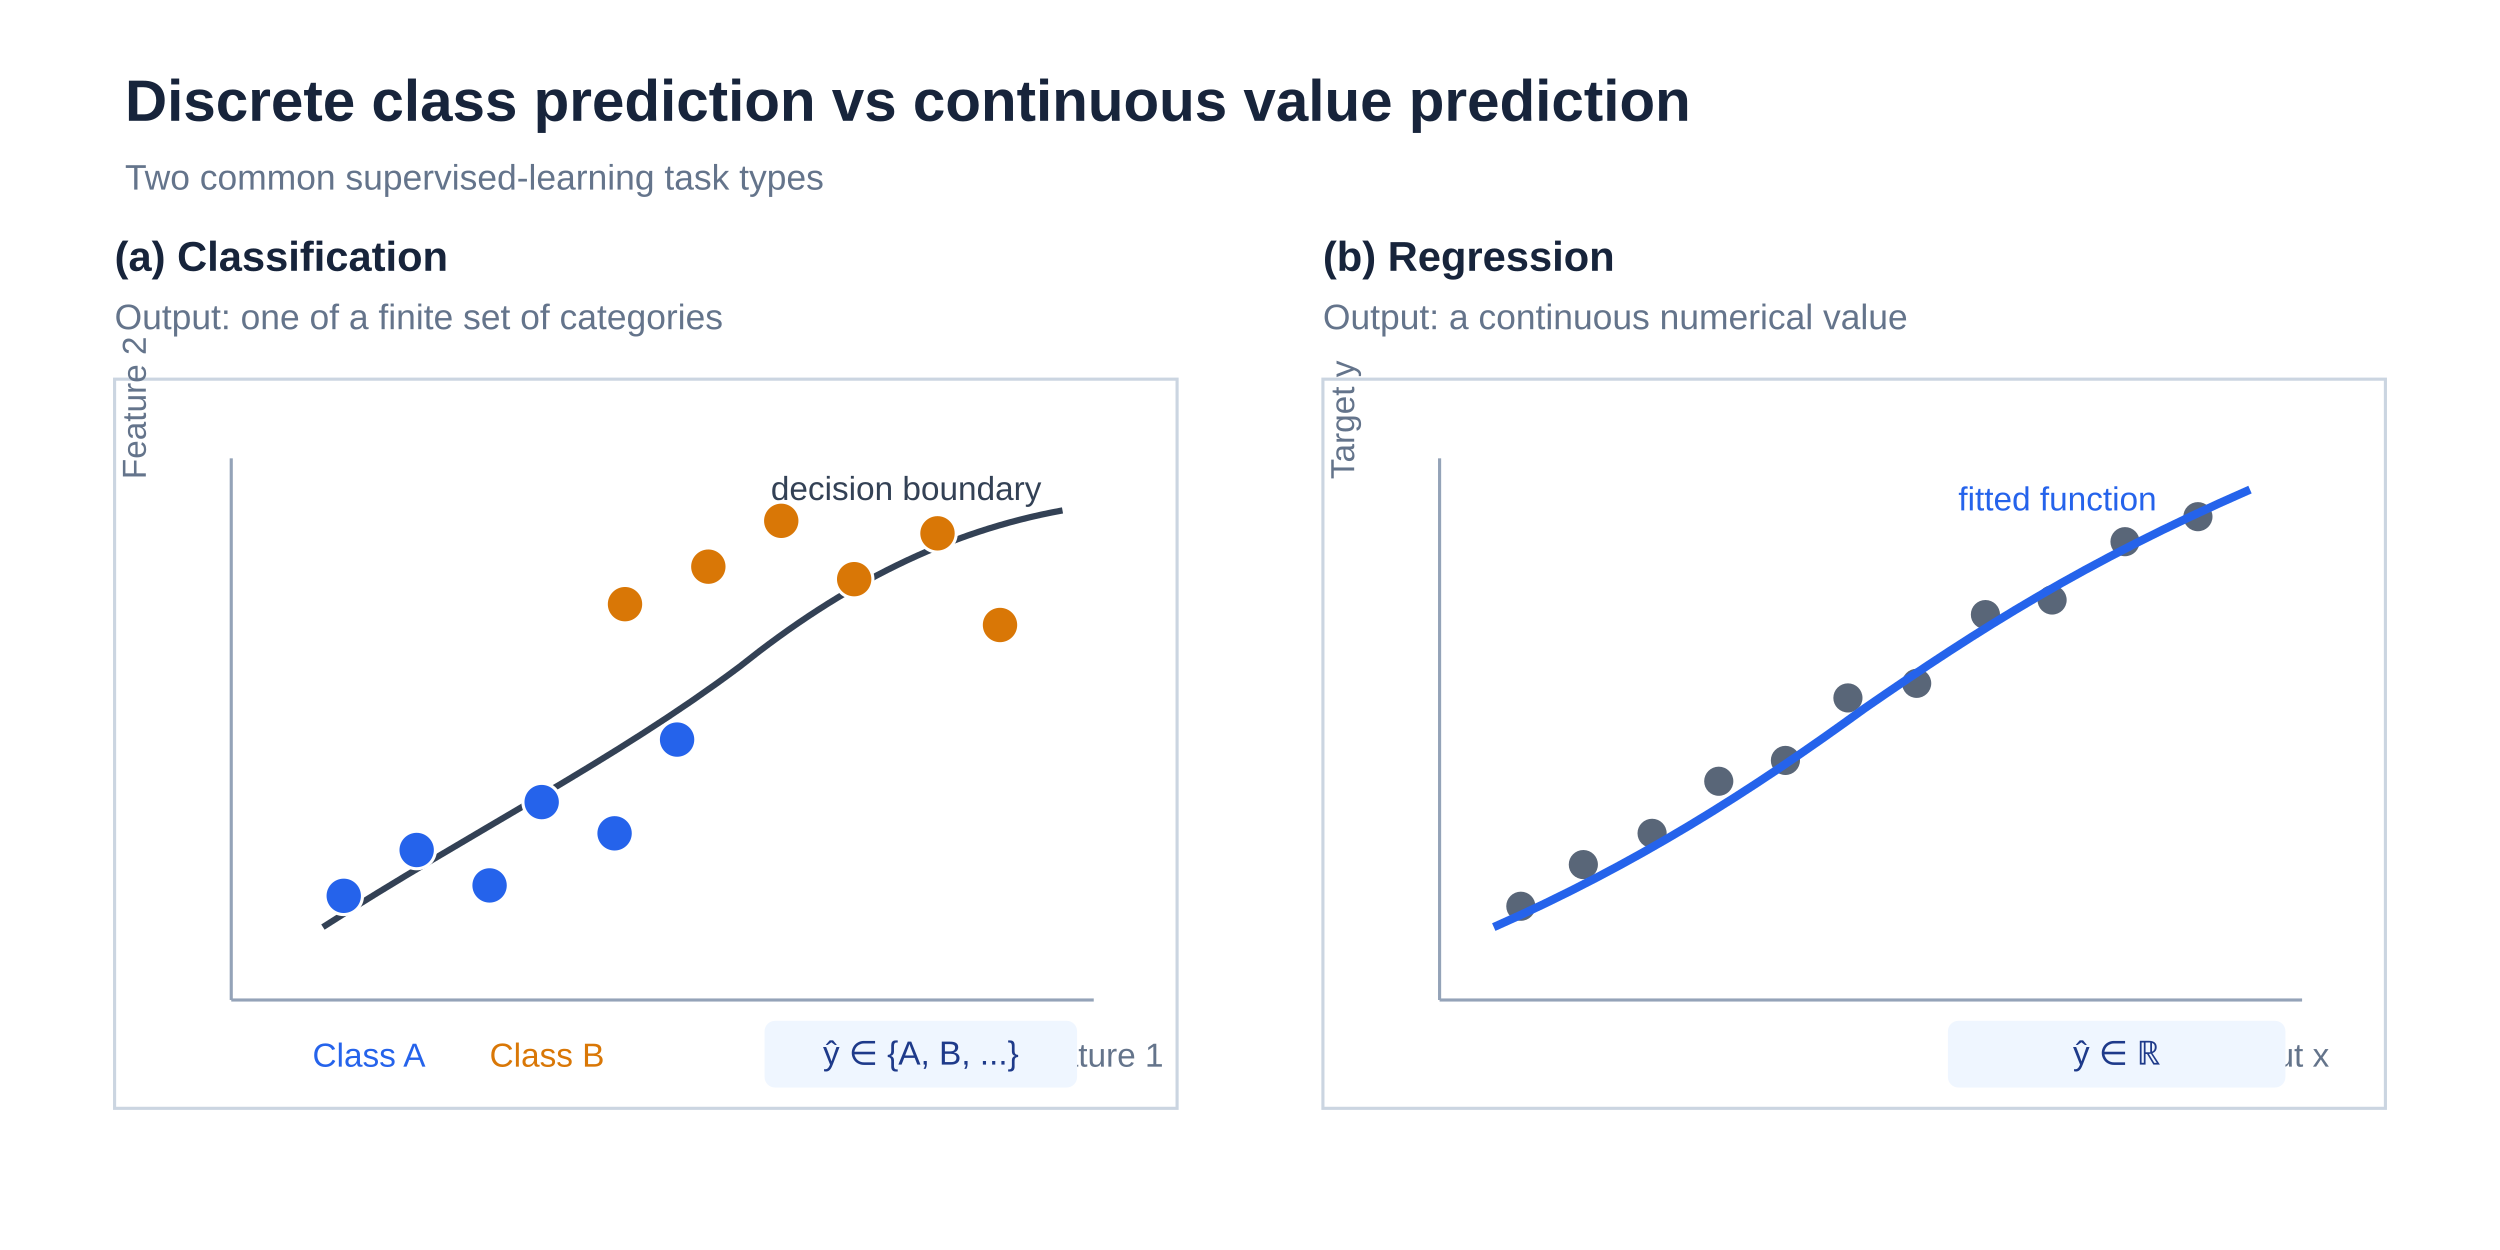
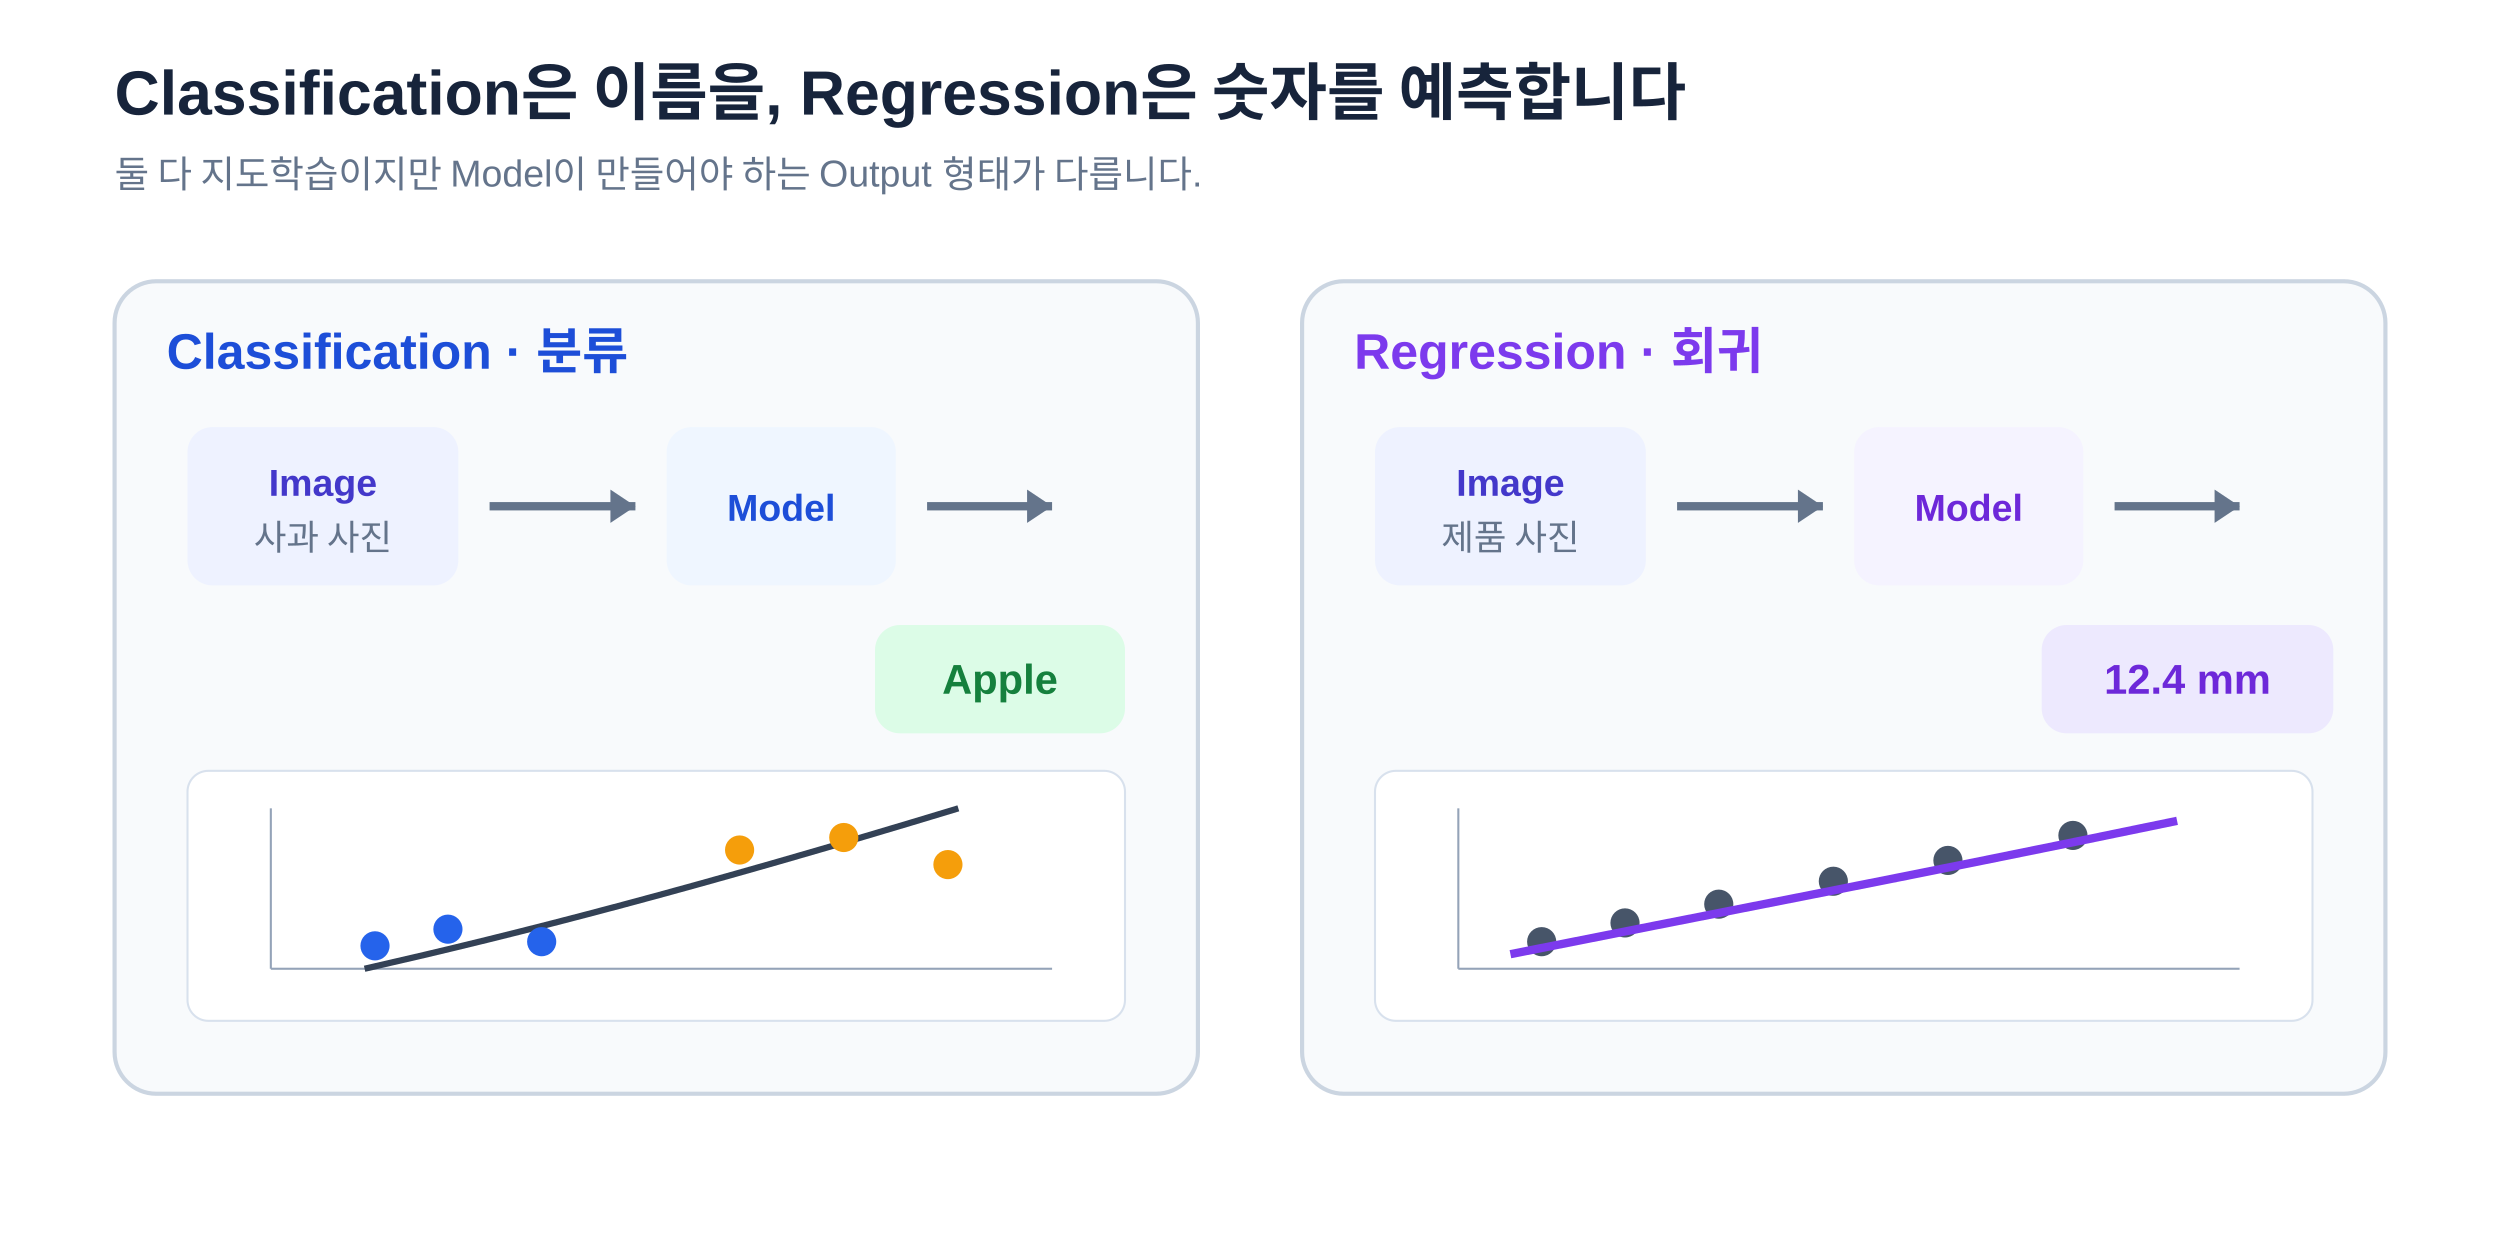
- <svg xmlns="http://www.w3.org/2000/svg" viewBox="0 0 1200 600" role="img" aria-label="Classification and regression comparison using paper-style plots">
-   <rect width="1200" height="600" fill="#ffffff" />
-   <text x="60" y="58" font-family="Arial, sans-serif" font-size="28" font-weight="700" fill="#17243b">Discrete class prediction vs continuous value prediction</text>
-   <text x="60" y="91" font-family="Arial, sans-serif" font-size="17" fill="#64748b">Two common supervised-learning task types</text>
-   <g transform="translate(55,130)" font-family="Arial, sans-serif">
-     <text x="0" y="0" font-size="20" font-weight="700" fill="#17243b">(a) Classification</text>
-     <text x="0" y="28" font-size="17" fill="#64748b">Output: one of a finite set of categories</text>
-     <rect x="0" y="52" width="510" height="350" fill="#ffffff" stroke="#cbd5e1" stroke-width="1.5" />
-     <line x1="56" y1="350" x2="470" y2="350" stroke="#94a3b8" stroke-width="1.5" />
-     <line x1="56" y1="350" x2="56" y2="90" stroke="#94a3b8" stroke-width="1.5" />
-     <text x="435" y="382" font-size="16" fill="#64748b">Feature 1</text>
-     <text x="15" y="100" font-size="16" fill="#64748b" transform="rotate(-90 15 100)">Feature 2</text>
-     <path d="M100 315 C170 270 240 235 300 190 C350 150 400 125 455 115" fill="none" stroke="#334155" stroke-width="3" />
-     <text x="315" y="110" font-size="16" fill="#334155">decision boundary</text>
-     <g fill="#2563eb" stroke="#fff" stroke-width="1.5">
-       <circle cx="110" cy="300" r="9" />
-       <circle cx="145" cy="278" r="9" />
-       <circle cx="180" cy="295" r="9" />
-       <circle cx="205" cy="255" r="9" />
-       <circle cx="240" cy="270" r="9" />
-       <circle cx="270" cy="225" r="9" />
+ <svg xmlns="http://www.w3.org/2000/svg" viewBox="0 0 1200 600">
+   <rect width="1200" height="600" fill="#fff" />
+   <text x="55" y="55" font-family="Arial,sans-serif" font-size="30" font-weight="700" fill="#17243b">Classification은 이름을, Regression은 숫자를 예측합니다</text>
+   <text x="55" y="90" font-family="Arial,sans-serif" font-size="18" fill="#64748b">둘 다 지도학습이지만 Model이 만들어야 하는 Output 형태가 다릅니다.</text>
+   <g font-family="Arial,sans-serif">
+     <g transform="translate(55 135)">
+       <rect width="520" height="390" rx="20" fill="#f8fafc" stroke="#cbd5e1" stroke-width="2" />
+       <text x="25" y="42" font-size="24" font-weight="700" fill="#1d4ed8">Classification · 분류</text>
+       <rect x="35" y="70" width="130" height="76" rx="12" fill="#eef2ff" />
+       <text x="100" y="103" text-anchor="middle" font-size="18" font-weight="700" fill="#4338ca">Image</text>
+       <text x="100" y="129" text-anchor="middle" font-size="17" fill="#64748b">사과 사진</text>
+       <path d="M180 108H250" stroke="#64748b" stroke-width="4" />
+       <path d="M250 108l-12-8v16z" fill="#64748b" />
+       <rect x="265" y="70" width="110" height="76" rx="12" fill="#eff6ff" />
+       <text x="320" y="115" text-anchor="middle" font-size="18" font-weight="700" fill="#1d4ed8">Model</text>
+       <path d="M390 108H450" stroke="#64748b" stroke-width="4" />
+       <path d="M450 108l-12-8v16z" fill="#64748b" />
+       <rect x="365" y="165" width="120" height="52" rx="12" fill="#dcfce7" />
+       <text x="425" y="198" text-anchor="middle" font-size="20" font-weight="700" fill="#15803d">Apple</text>
+       <g transform="translate(35 235)">
+         <rect width="450" height="120" rx="10" fill="#fff" stroke="#d8e1ed" />
+         <line x1="40" y1="95" x2="415" y2="95" stroke="#94a3b8" />
+         <line x1="40" y1="95" x2="40" y2="18" stroke="#94a3b8" />
+         <path d="M85 95 C160 78 245 56 370 18" fill="none" stroke="#334155" stroke-width="3" />
+         <g fill="#2563eb">
+           <circle cx="90" cy="84" r="7" />
+           <circle cx="125" cy="76" r="7" />
+           <circle cx="170" cy="82" r="7" />
+         </g>
+         <g fill="#f59e0b">
+           <circle cx="265" cy="38" r="7" />
+           <circle cx="315" cy="32" r="7" />
+           <circle cx="365" cy="45" r="7" />
+         </g>
+       </g>
    </g>
-     <g fill="#d97706" stroke="#fff" stroke-width="1.5">
-       <circle cx="245" cy="160" r="9" />
-       <circle cx="285" cy="142" r="9" />
-       <circle cx="320" cy="120" r="9" />
-       <circle cx="355" cy="148" r="9" />
-       <circle cx="395" cy="126" r="9" />
-       <circle cx="425" cy="170" r="9" />
+     <g transform="translate(625 135)">
+       <rect width="520" height="390" rx="20" fill="#f8fafc" stroke="#cbd5e1" stroke-width="2" />
+       <text x="25" y="42" font-size="24" font-weight="700" fill="#7c3aed">Regression · 회귀</text>
+       <rect x="35" y="70" width="130" height="76" rx="12" fill="#eef2ff" />
+       <text x="100" y="103" text-anchor="middle" font-size="18" font-weight="700" fill="#4338ca">Image</text>
+       <text x="100" y="129" text-anchor="middle" font-size="17" fill="#64748b">제품 사진</text>
+       <path d="M180 108H250" stroke="#64748b" stroke-width="4" />
+       <path d="M250 108l-12-8v16z" fill="#64748b" />
+       <rect x="265" y="70" width="110" height="76" rx="12" fill="#f5f3ff" />
+       <text x="320" y="115" text-anchor="middle" font-size="18" font-weight="700" fill="#6d28d9">Model</text>
+       <path d="M390 108H450" stroke="#64748b" stroke-width="4" />
+       <path d="M450 108l-12-8v16z" fill="#64748b" />
+       <rect x="355" y="165" width="140" height="52" rx="12" fill="#ede9fe" />
+       <text x="425" y="198" text-anchor="middle" font-size="20" font-weight="700" fill="#6d28d9">12.4 mm</text>
+       <g transform="translate(35 235)">
+         <rect width="450" height="120" rx="10" fill="#fff" stroke="#d8e1ed" />
+         <line x1="40" y1="95" x2="415" y2="95" stroke="#94a3b8" />
+         <line x1="40" y1="95" x2="40" y2="18" stroke="#94a3b8" />
+         <g fill="#475569">
+           <circle cx="80" cy="82" r="7" />
+           <circle cx="120" cy="73" r="7" />
+           <circle cx="165" cy="64" r="7" />
+           <circle cx="220" cy="53" r="7" />
+           <circle cx="275" cy="43" r="7" />
+           <circle cx="335" cy="31" r="7" />
+         </g>
+         <path d="M65 88 C155 70 255 51 385 24" fill="none" stroke="#7c3aed" stroke-width="4" />
+       </g>
    </g>
-     <text x="95" y="382" font-size="16" fill="#2563eb">Class A</text>
-     <text x="180" y="382" font-size="16" fill="#d97706">Class B</text>
-     <rect x="312" y="360" width="150" height="32" rx="5" fill="#eff6ff" />
-     <text x="387" y="381" text-anchor="middle" font-size="16" fill="#1e3a8a">ŷ ∈ {A, B, ...}</text>
-   </g>
-   <g transform="translate(635,130)" font-family="Arial, sans-serif">
-     <text x="0" y="0" font-size="20" font-weight="700" fill="#17243b">(b) Regression</text>
-     <text x="0" y="28" font-size="17" fill="#64748b">Output: a continuous numerical value</text>
-     <rect x="0" y="52" width="510" height="350" fill="#ffffff" stroke="#cbd5e1" stroke-width="1.5" />
-     <line x1="56" y1="350" x2="470" y2="350" stroke="#94a3b8" stroke-width="1.5" />
-     <line x1="56" y1="350" x2="56" y2="90" stroke="#94a3b8" stroke-width="1.5" />
-     <text x="435" y="382" font-size="16" fill="#64748b">Input x</text>
-     <text x="15" y="100" font-size="16" fill="#64748b" transform="rotate(-90 15 100)">Target y</text>
-     <g fill="#475569" opacity="0.9">
-       <circle cx="95" cy="305" r="7" />
-       <circle cx="125" cy="285" r="7" />
-       <circle cx="158" cy="270" r="7" />
-       <circle cx="190" cy="245" r="7" />
-       <circle cx="222" cy="235" r="7" />
-       <circle cx="252" cy="205" r="7" />
-       <circle cx="285" cy="198" r="7" />
-       <circle cx="318" cy="165" r="7" />
-       <circle cx="350" cy="158" r="7" />
-       <circle cx="385" cy="130" r="7" />
-       <circle cx="420" cy="118" r="7" />
-     </g>
-     <path d="M82 315 C150 285 205 250 260 210 C315 172 365 140 445 105" fill="none" stroke="#2563eb" stroke-width="4" />
-     <text x="305" y="115" font-size="16" fill="#2563eb">fitted function</text>
-     <rect x="300" y="360" width="162" height="32" rx="5" fill="#eff6ff" />
-     <text x="381" y="381" text-anchor="middle" font-size="16" fill="#1e3a8a">ŷ ∈ ℝ</text>
  </g>
</svg>
